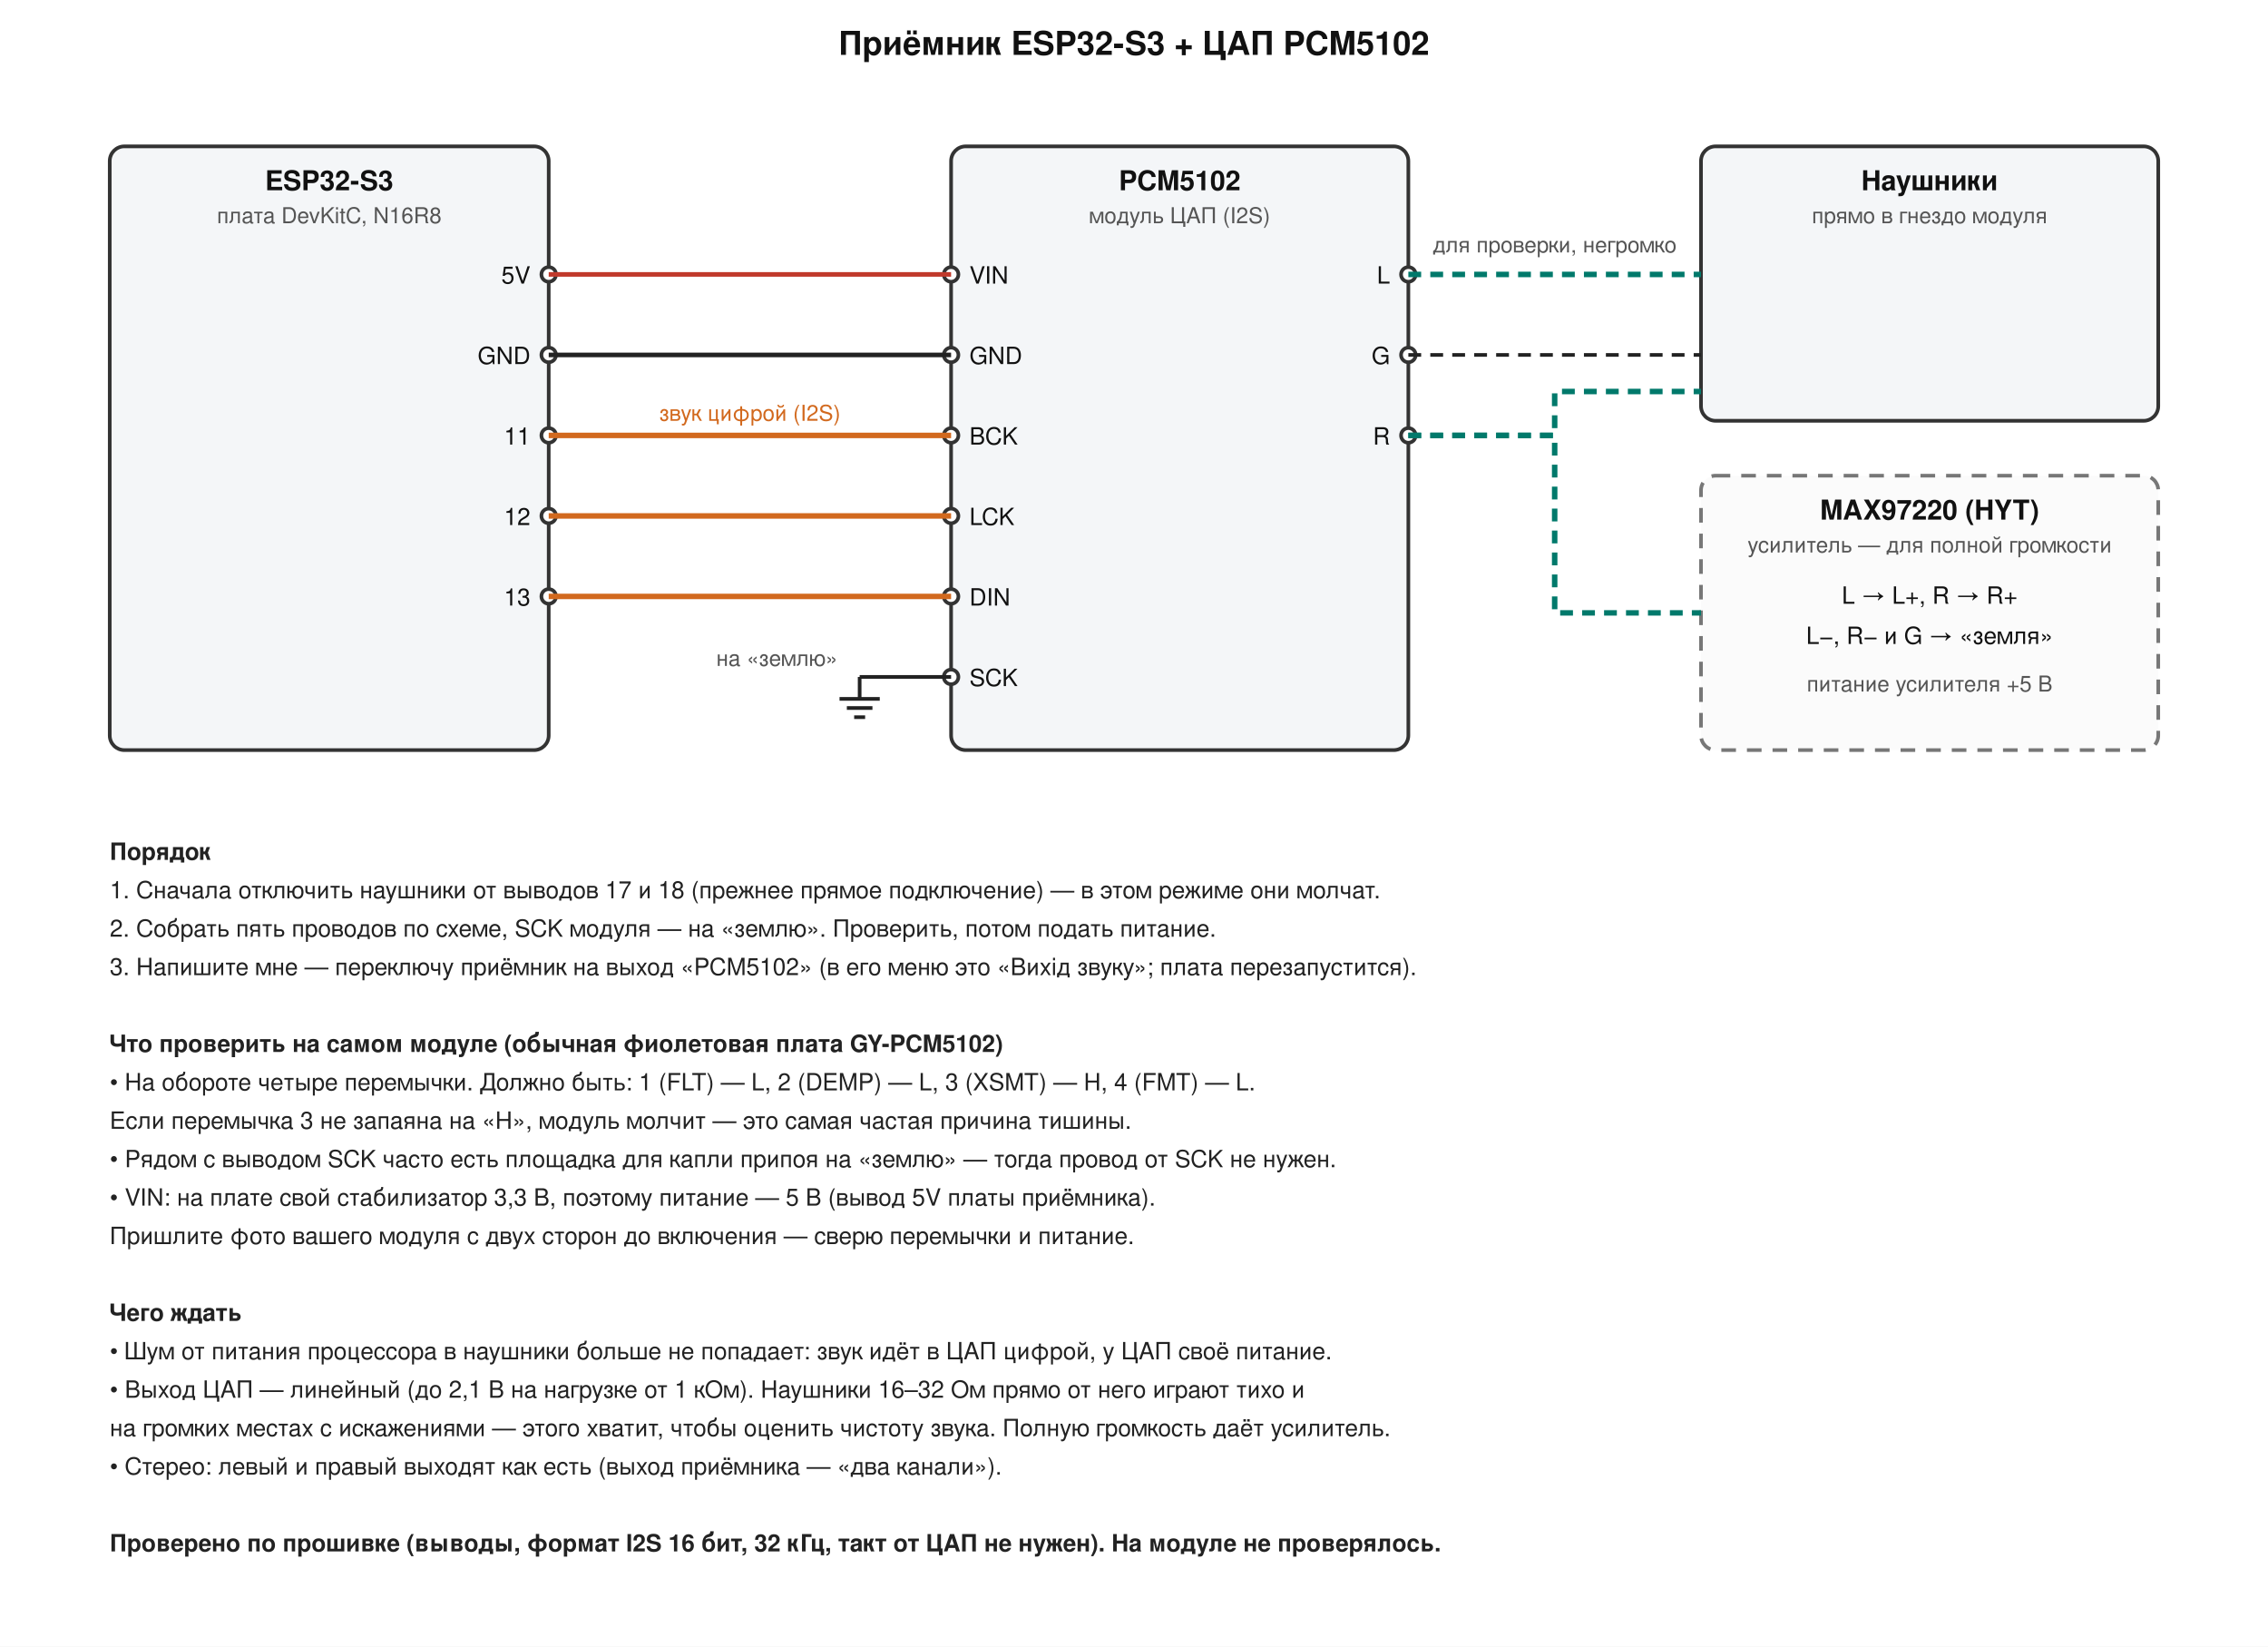
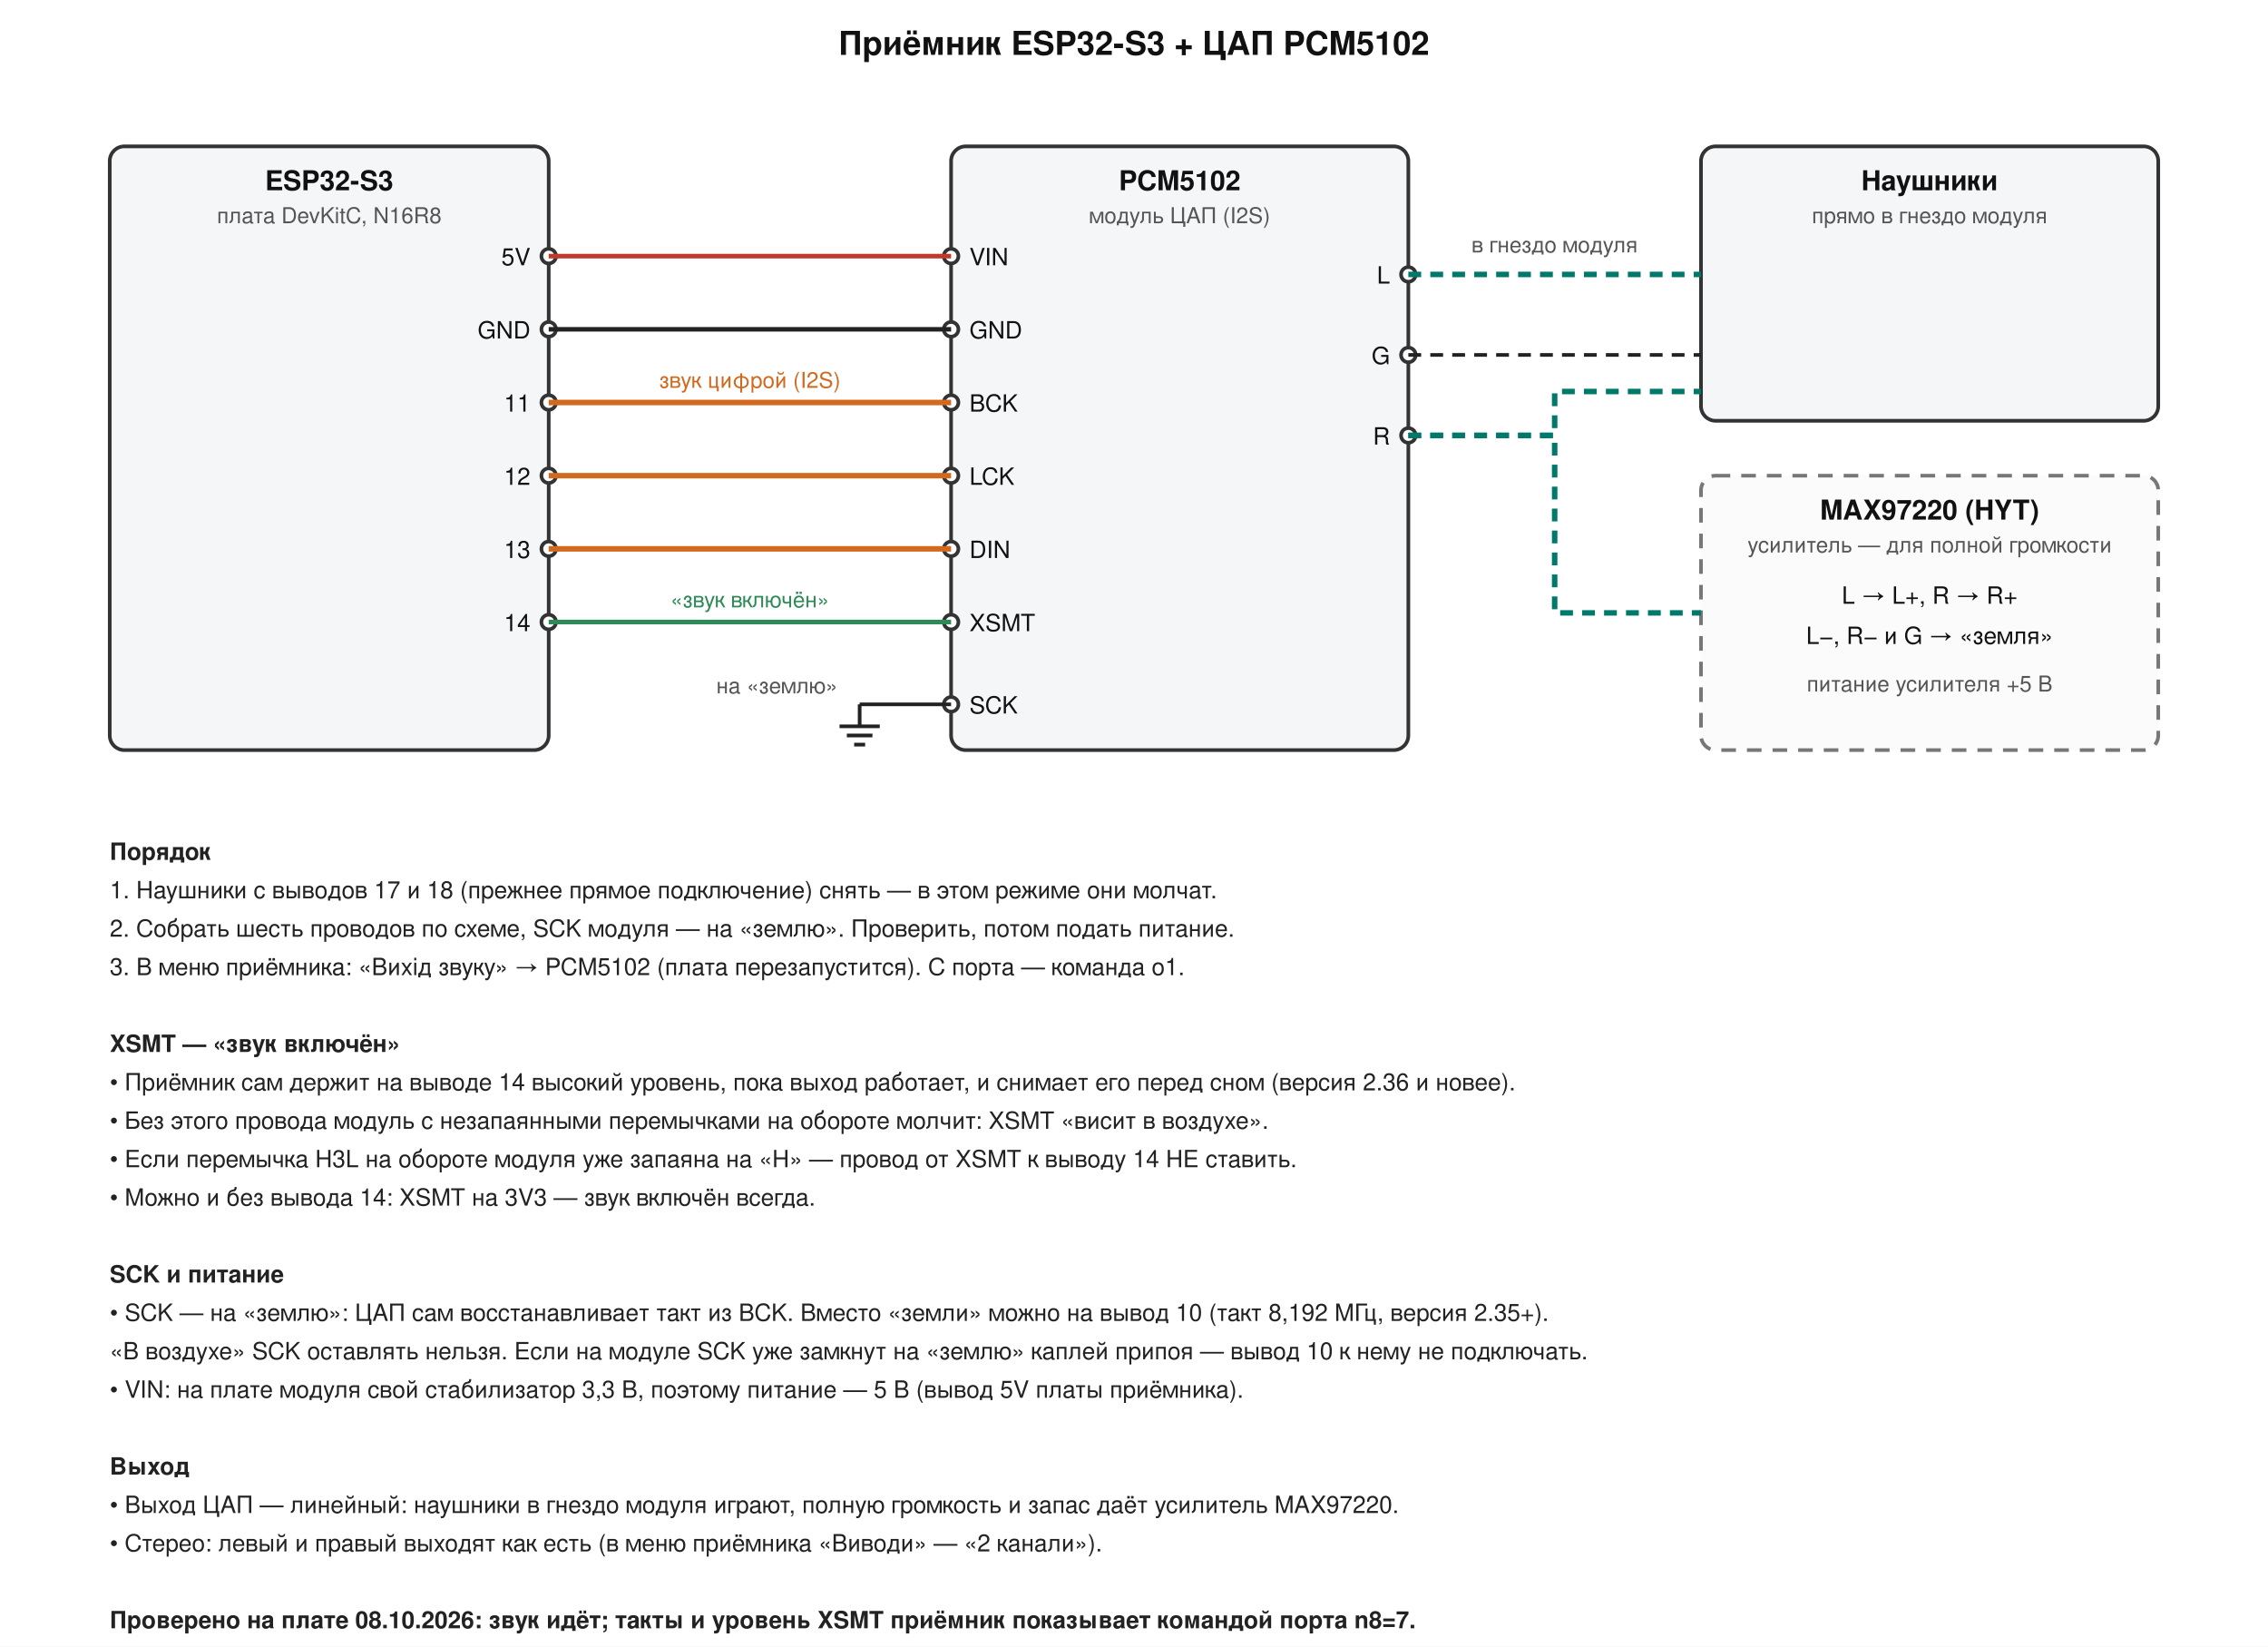
<svg xmlns="http://www.w3.org/2000/svg" viewBox="0 0 1240 900" width="1240" height="900" font-family="Helvetica, Arial, sans-serif">
  <rect width="1240" height="900" fill="#fff" />
  <text x="620" y="30" font-size="18" text-anchor="middle" fill="#111" font-weight="bold">Приёмник ESP32-S3 + ЦАП PCM5102</text>
  <rect x="60" y="80" width="240" height="330" rx="8" fill="#f4f6f8" stroke="#333" stroke-width="2" />
  <text x="180" y="104" font-size="15" text-anchor="middle" fill="#111" font-weight="bold">ESP32-S3</text>
  <text x="180" y="122" font-size="12" text-anchor="middle" fill="#555">плата DevKitC, N16R8</text>
  <rect x="520" y="80" width="250" height="330" rx="8" fill="#f4f6f8" stroke="#333" stroke-width="2" />
  <text x="645" y="104" font-size="15" text-anchor="middle" fill="#111" font-weight="bold">PCM5102</text>
  <text x="645" y="122" font-size="12" text-anchor="middle" fill="#555">модуль ЦАП (I2S)</text>
-   <circle cx="300" cy="150" r="4" fill="#fff" stroke="#333" stroke-width="2" />
-   <text x="290" y="155" font-size="13" text-anchor="end" fill="#111">5V</text>
-   <circle cx="520" cy="150" r="4" fill="#fff" stroke="#333" stroke-width="2" />
-   <text x="530" y="155" font-size="13" text-anchor="start" fill="#111">VIN</text>
-   <polyline points="300,150 520,150" fill="none" stroke="#c0392b" stroke-width="2.5" stroke-linejoin="round" />
-   <circle cx="300" cy="194" r="4" fill="#fff" stroke="#333" stroke-width="2" />
-   <text x="290" y="199" font-size="13" text-anchor="end" fill="#111">GND</text>
-   <circle cx="520" cy="194" r="4" fill="#fff" stroke="#333" stroke-width="2" />
-   <text x="530" y="199" font-size="13" text-anchor="start" fill="#111">GND</text>
-   <polyline points="300,194 520,194" fill="none" stroke="#222" stroke-width="2.5" stroke-linejoin="round" />
-   <circle cx="300" cy="238" r="4" fill="#fff" stroke="#333" stroke-width="2" />
-   <text x="290" y="243" font-size="13" text-anchor="end" fill="#111">11</text>
-   <circle cx="520" cy="238" r="4" fill="#fff" stroke="#333" stroke-width="2" />
-   <text x="530" y="243" font-size="13" text-anchor="start" fill="#111">BCK</text>
-   <polyline points="300,238 520,238" fill="none" stroke="#d2691e" stroke-width="3" stroke-linejoin="round" />
-   <circle cx="300" cy="282" r="4" fill="#fff" stroke="#333" stroke-width="2" />
-   <text x="290" y="287" font-size="13" text-anchor="end" fill="#111">12</text>
-   <circle cx="520" cy="282" r="4" fill="#fff" stroke="#333" stroke-width="2" />
-   <text x="530" y="287" font-size="13" text-anchor="start" fill="#111">LCK</text>
-   <polyline points="300,282 520,282" fill="none" stroke="#d2691e" stroke-width="3" stroke-linejoin="round" />
-   <circle cx="300" cy="326" r="4" fill="#fff" stroke="#333" stroke-width="2" />
-   <text x="290" y="331" font-size="13" text-anchor="end" fill="#111">13</text>
-   <circle cx="520" cy="326" r="4" fill="#fff" stroke="#333" stroke-width="2" />
-   <text x="530" y="331" font-size="13" text-anchor="start" fill="#111">DIN</text>
-   <polyline points="300,326 520,326" fill="none" stroke="#d2691e" stroke-width="3" stroke-linejoin="round" />
-   <text x="410" y="230" font-size="12" text-anchor="middle" fill="#d2691e">звук цифрой (I2S)</text>
-   <circle cx="520" cy="370" r="4" fill="#fff" stroke="#333" stroke-width="2" />
-   <text x="530" y="375" font-size="13" text-anchor="start" fill="#111">SCK</text>
-   <polyline points="520,370 470,370" fill="none" stroke="#222" stroke-width="2" stroke-linejoin="round" />
-   <polyline points="470,370 470,382" fill="none" stroke="#222" stroke-width="2" stroke-linejoin="round" />
-   <polyline points="459,382 481,382" fill="none" stroke="#222" stroke-width="2" stroke-linejoin="round" />
-   <polyline points="463,387 477,387" fill="none" stroke="#222" stroke-width="2" stroke-linejoin="round" />
-   <polyline points="467,392 473,392" fill="none" stroke="#222" stroke-width="2" stroke-linejoin="round" />
-   <text x="458" y="364" font-size="12" text-anchor="end" fill="#555">на «землю»</text>
+   <circle cx="300" cy="140" r="4" fill="#fff" stroke="#333" stroke-width="2" />
+   <text x="290" y="145" font-size="13" text-anchor="end" fill="#111">5V</text>
+   <circle cx="520" cy="140" r="4" fill="#fff" stroke="#333" stroke-width="2" />
+   <text x="530" y="145" font-size="13" text-anchor="start" fill="#111">VIN</text>
+   <polyline points="300,140 520,140" fill="none" stroke="#c0392b" stroke-width="2.5" stroke-linejoin="round" />
+   <circle cx="300" cy="180" r="4" fill="#fff" stroke="#333" stroke-width="2" />
+   <text x="290" y="185" font-size="13" text-anchor="end" fill="#111">GND</text>
+   <circle cx="520" cy="180" r="4" fill="#fff" stroke="#333" stroke-width="2" />
+   <text x="530" y="185" font-size="13" text-anchor="start" fill="#111">GND</text>
+   <polyline points="300,180 520,180" fill="none" stroke="#222" stroke-width="2.5" stroke-linejoin="round" />
+   <circle cx="300" cy="220" r="4" fill="#fff" stroke="#333" stroke-width="2" />
+   <text x="290" y="225" font-size="13" text-anchor="end" fill="#111">11</text>
+   <circle cx="520" cy="220" r="4" fill="#fff" stroke="#333" stroke-width="2" />
+   <text x="530" y="225" font-size="13" text-anchor="start" fill="#111">BCK</text>
+   <polyline points="300,220 520,220" fill="none" stroke="#d2691e" stroke-width="3" stroke-linejoin="round" />
+   <circle cx="300" cy="260" r="4" fill="#fff" stroke="#333" stroke-width="2" />
+   <text x="290" y="265" font-size="13" text-anchor="end" fill="#111">12</text>
+   <circle cx="520" cy="260" r="4" fill="#fff" stroke="#333" stroke-width="2" />
+   <text x="530" y="265" font-size="13" text-anchor="start" fill="#111">LCK</text>
+   <polyline points="300,260 520,260" fill="none" stroke="#d2691e" stroke-width="3" stroke-linejoin="round" />
+   <circle cx="300" cy="300" r="4" fill="#fff" stroke="#333" stroke-width="2" />
+   <text x="290" y="305" font-size="13" text-anchor="end" fill="#111">13</text>
+   <circle cx="520" cy="300" r="4" fill="#fff" stroke="#333" stroke-width="2" />
+   <text x="530" y="305" font-size="13" text-anchor="start" fill="#111">DIN</text>
+   <polyline points="300,300 520,300" fill="none" stroke="#d2691e" stroke-width="3" stroke-linejoin="round" />
+   <circle cx="300" cy="340" r="4" fill="#fff" stroke="#333" stroke-width="2" />
+   <text x="290" y="345" font-size="13" text-anchor="end" fill="#111">14</text>
+   <circle cx="520" cy="340" r="4" fill="#fff" stroke="#333" stroke-width="2" />
+   <text x="530" y="345" font-size="13" text-anchor="start" fill="#111">XSMT</text>
+   <polyline points="300,340 520,340" fill="none" stroke="#2e8b57" stroke-width="2.5" stroke-linejoin="round" />
+   <text x="410" y="212" font-size="12" text-anchor="middle" fill="#d2691e">звук цифрой (I2S)</text>
+   <text x="410" y="332" font-size="12" text-anchor="middle" fill="#2e8b57">«звук включён»</text>
+   <circle cx="520" cy="385" r="4" fill="#fff" stroke="#333" stroke-width="2" />
+   <text x="530" y="390" font-size="13" text-anchor="start" fill="#111">SCK</text>
+   <polyline points="520,385 470,385" fill="none" stroke="#222" stroke-width="2" stroke-linejoin="round" />
+   <polyline points="470,385 470,397" fill="none" stroke="#222" stroke-width="2" stroke-linejoin="round" />
+   <polyline points="459,397 481,397" fill="none" stroke="#222" stroke-width="2" stroke-linejoin="round" />
+   <polyline points="463,402 477,402" fill="none" stroke="#222" stroke-width="2" stroke-linejoin="round" />
+   <polyline points="467,407 473,407" fill="none" stroke="#222" stroke-width="2" stroke-linejoin="round" />
+   <text x="458" y="379" font-size="12" text-anchor="end" fill="#555">на «землю»</text>
  <circle cx="770" cy="150" r="4" fill="#fff" stroke="#333" stroke-width="2" />
  <text x="760" y="155" font-size="13" text-anchor="end" fill="#111">L</text>
  <circle cx="770" cy="194" r="4" fill="#fff" stroke="#333" stroke-width="2" />
  <text x="760" y="199" font-size="13" text-anchor="end" fill="#111">G</text>
  <circle cx="770" cy="238" r="4" fill="#fff" stroke="#333" stroke-width="2" />
  <text x="760" y="243" font-size="13" text-anchor="end" fill="#111">R</text>
  <rect x="930" y="80" width="250" height="150" rx="8" fill="#f4f6f8" stroke="#333" stroke-width="2" />
  <text x="1055" y="104" font-size="15" text-anchor="middle" fill="#111" font-weight="bold">Наушники</text>
  <text x="1055" y="122" font-size="12" text-anchor="middle" fill="#555">прямо в гнездо модуля</text>
  <polyline points="770,150 930,150" fill="none" stroke="#00796b" stroke-width="3" stroke-linejoin="round" stroke-dasharray="7 5" />
  <polyline points="770,194 930,194" fill="none" stroke="#222" stroke-width="2" stroke-linejoin="round" stroke-dasharray="7 5" />
  <polyline points="770,238 850,238 850,214 930,214" fill="none" stroke="#00796b" stroke-width="3" stroke-linejoin="round" stroke-dasharray="7 5" />
-   <text x="850" y="138" font-size="12" text-anchor="middle" fill="#555">для проверки, негромко</text>
+   <text x="850" y="138" font-size="12" text-anchor="middle" fill="#555">в гнездо модуля</text>
  <rect x="930" y="260" width="250" height="150" rx="8" fill="#fbfbfb" stroke="#777" stroke-width="2" stroke-dasharray="8 6" />
  <text x="1055" y="284" font-size="15" text-anchor="middle" fill="#111" font-weight="bold">MAX97220 (HYT)</text>
  <text x="1055" y="302" font-size="12" text-anchor="middle" fill="#555">усилитель — для полной громкости</text>
  <text x="1055" y="330" font-size="13" text-anchor="middle" fill="#111">L → L+,  R → R+</text>
  <text x="1055" y="352" font-size="13" text-anchor="middle" fill="#111">L−, R− и G → «земля»</text>
  <text x="1055" y="378" font-size="12" text-anchor="middle" fill="#555">питание усилителя +5 В</text>
  <polyline points="770,238 850,238 850,335 930,335" fill="none" stroke="#00796b" stroke-width="3" stroke-linejoin="round" stroke-dasharray="7 5" />
  <text x="60" y="470" font-size="13" text-anchor="start" fill="#222" font-weight="bold">Порядок</text>
-   <text x="60" y="491" font-size="13" text-anchor="start" fill="#222">1. Сначала отключить наушники от выводов 17 и 18 (прежнее прямое подключение) — в этом режиме они молчат.</text>
-   <text x="60" y="512" font-size="13" text-anchor="start" fill="#222">2. Собрать пять проводов по схеме, SCK модуля — на «землю». Проверить, потом подать питание.</text>
-   <text x="60" y="533" font-size="13" text-anchor="start" fill="#222">3. Напишите мне — переключу приёмник на выход «PCM5102» (в его меню это «Вихід звуку»; плата перезапустится).</text>
+   <text x="60" y="491" font-size="13" text-anchor="start" fill="#222">1. Наушники с выводов 17 и 18 (прежнее прямое подключение) снять — в этом режиме они молчат.</text>
+   <text x="60" y="512" font-size="13" text-anchor="start" fill="#222">2. Собрать шесть проводов по схеме, SCK модуля — на «землю». Проверить, потом подать питание.</text>
+   <text x="60" y="533" font-size="13" text-anchor="start" fill="#222">3. В меню приёмника: «Вихід звуку» → PCM5102 (плата перезапустится). С порта — команда o1.</text>
  <text x="60" y="554" font-size="13" text-anchor="start" fill="#222" />
-   <text x="60" y="575" font-size="13" text-anchor="start" fill="#222" font-weight="bold">Что проверить на самом модуле (обычная фиолетовая плата GY-PCM5102)</text>
-   <text x="60" y="596" font-size="13" text-anchor="start" fill="#222">• На обороте четыре перемычки. Должно быть: 1 (FLT) — L,  2 (DEMP) — L,  3 (XSMT) — H,  4 (FMT) — L.</text>
-   <text x="60" y="617" font-size="13" text-anchor="start" fill="#222">  Если перемычка 3 не запаяна на «H», модуль молчит — это самая частая причина тишины.</text>
-   <text x="60" y="638" font-size="13" text-anchor="start" fill="#222">• Рядом с выводом SCK часто есть площадка для капли припоя на «землю» — тогда провод от SCK не нужен.</text>
-   <text x="60" y="659" font-size="13" text-anchor="start" fill="#222">• VIN: на плате свой стабилизатор 3,3 В, поэтому питание — 5 В (вывод 5V платы приёмника).</text>
-   <text x="60" y="680" font-size="13" text-anchor="start" fill="#222">  Пришлите фото вашего модуля с двух сторон до включения — сверю перемычки и питание.</text>
-   <text x="60" y="701" font-size="13" text-anchor="start" fill="#222" />
-   <text x="60" y="722" font-size="13" text-anchor="start" fill="#222" font-weight="bold">Чего ждать</text>
-   <text x="60" y="743" font-size="13" text-anchor="start" fill="#222">• Шум от питания процессора в наушники больше не попадает: звук идёт в ЦАП цифрой, у ЦАП своё питание.</text>
-   <text x="60" y="764" font-size="13" text-anchor="start" fill="#222">• Выход ЦАП — линейный (до 2,1 В на нагрузке от 1 кОм). Наушники 16–32 Ом прямо от него играют тихо и</text>
-   <text x="60" y="785" font-size="13" text-anchor="start" fill="#222">  на громких местах с искажениями — этого хватит, чтобы оценить чистоту звука. Полную громкость даёт усилитель.</text>
-   <text x="60" y="806" font-size="13" text-anchor="start" fill="#222">• Стерео: левый и правый выходят как есть (выход приёмника — «два канали»).</text>
-   <text x="60" y="827" font-size="13" text-anchor="start" fill="#222" />
-   <text x="60" y="848" font-size="13" text-anchor="start" fill="#222" font-weight="bold">Проверено по прошивке (выводы, формат I2S 16 бит, 32 кГц, такт от ЦАП не нужен). На модуле не проверялось.</text>
+   <text x="60" y="575" font-size="13" text-anchor="start" fill="#222" font-weight="bold">XSMT — «звук включён»</text>
+   <text x="60" y="596" font-size="13" text-anchor="start" fill="#222">• Приёмник сам держит на выводе 14 высокий уровень, пока выход работает, и снимает его перед сном (версия 2.36 и новее).</text>
+   <text x="60" y="617" font-size="13" text-anchor="start" fill="#222">• Без этого провода модуль с незапаянными перемычками на обороте молчит: XSMT «висит в воздухе».</text>
+   <text x="60" y="638" font-size="13" text-anchor="start" fill="#222">• Если перемычка H3L на обороте модуля уже запаяна на «H» — провод от XSMT к выводу 14 НЕ ставить.</text>
+   <text x="60" y="659" font-size="13" text-anchor="start" fill="#222">• Можно и без вывода 14: XSMT на 3V3 — звук включён всегда.</text>
+   <text x="60" y="680" font-size="13" text-anchor="start" fill="#222" />
+   <text x="60" y="701" font-size="13" text-anchor="start" fill="#222" font-weight="bold">SCK и питание</text>
+   <text x="60" y="722" font-size="13" text-anchor="start" fill="#222">• SCK — на «землю»: ЦАП сам восстанавливает такт из BCK. Вместо «земли» можно на вывод 10 (такт 8,192 МГц, версия 2.35+).</text>
+   <text x="60" y="743" font-size="13" text-anchor="start" fill="#222">  «В воздухе» SCK оставлять нельзя. Если на модуле SCK уже замкнут на «землю» каплей припоя — вывод 10 к нему не подключать.</text>
+   <text x="60" y="764" font-size="13" text-anchor="start" fill="#222">• VIN: на плате модуля свой стабилизатор 3,3 В, поэтому питание — 5 В (вывод 5V платы приёмника).</text>
+   <text x="60" y="785" font-size="13" text-anchor="start" fill="#222" />
+   <text x="60" y="806" font-size="13" text-anchor="start" fill="#222" font-weight="bold">Выход</text>
+   <text x="60" y="827" font-size="13" text-anchor="start" fill="#222">• Выход ЦАП — линейный: наушники в гнездо модуля играют, полную громкость и запас даёт усилитель MAX97220.</text>
+   <text x="60" y="848" font-size="13" text-anchor="start" fill="#222">• Стерео: левый и правый выходят как есть (в меню приёмника «Виводи» — «2 канали»).</text>
+   <text x="60" y="869" font-size="13" text-anchor="start" fill="#222" />
+   <text x="60" y="890" font-size="13" text-anchor="start" fill="#222" font-weight="bold">Проверено на плате 08.10.2026: звук идёт; такты и уровень XSMT приёмник показывает командой порта n8=7.</text>
</svg>
